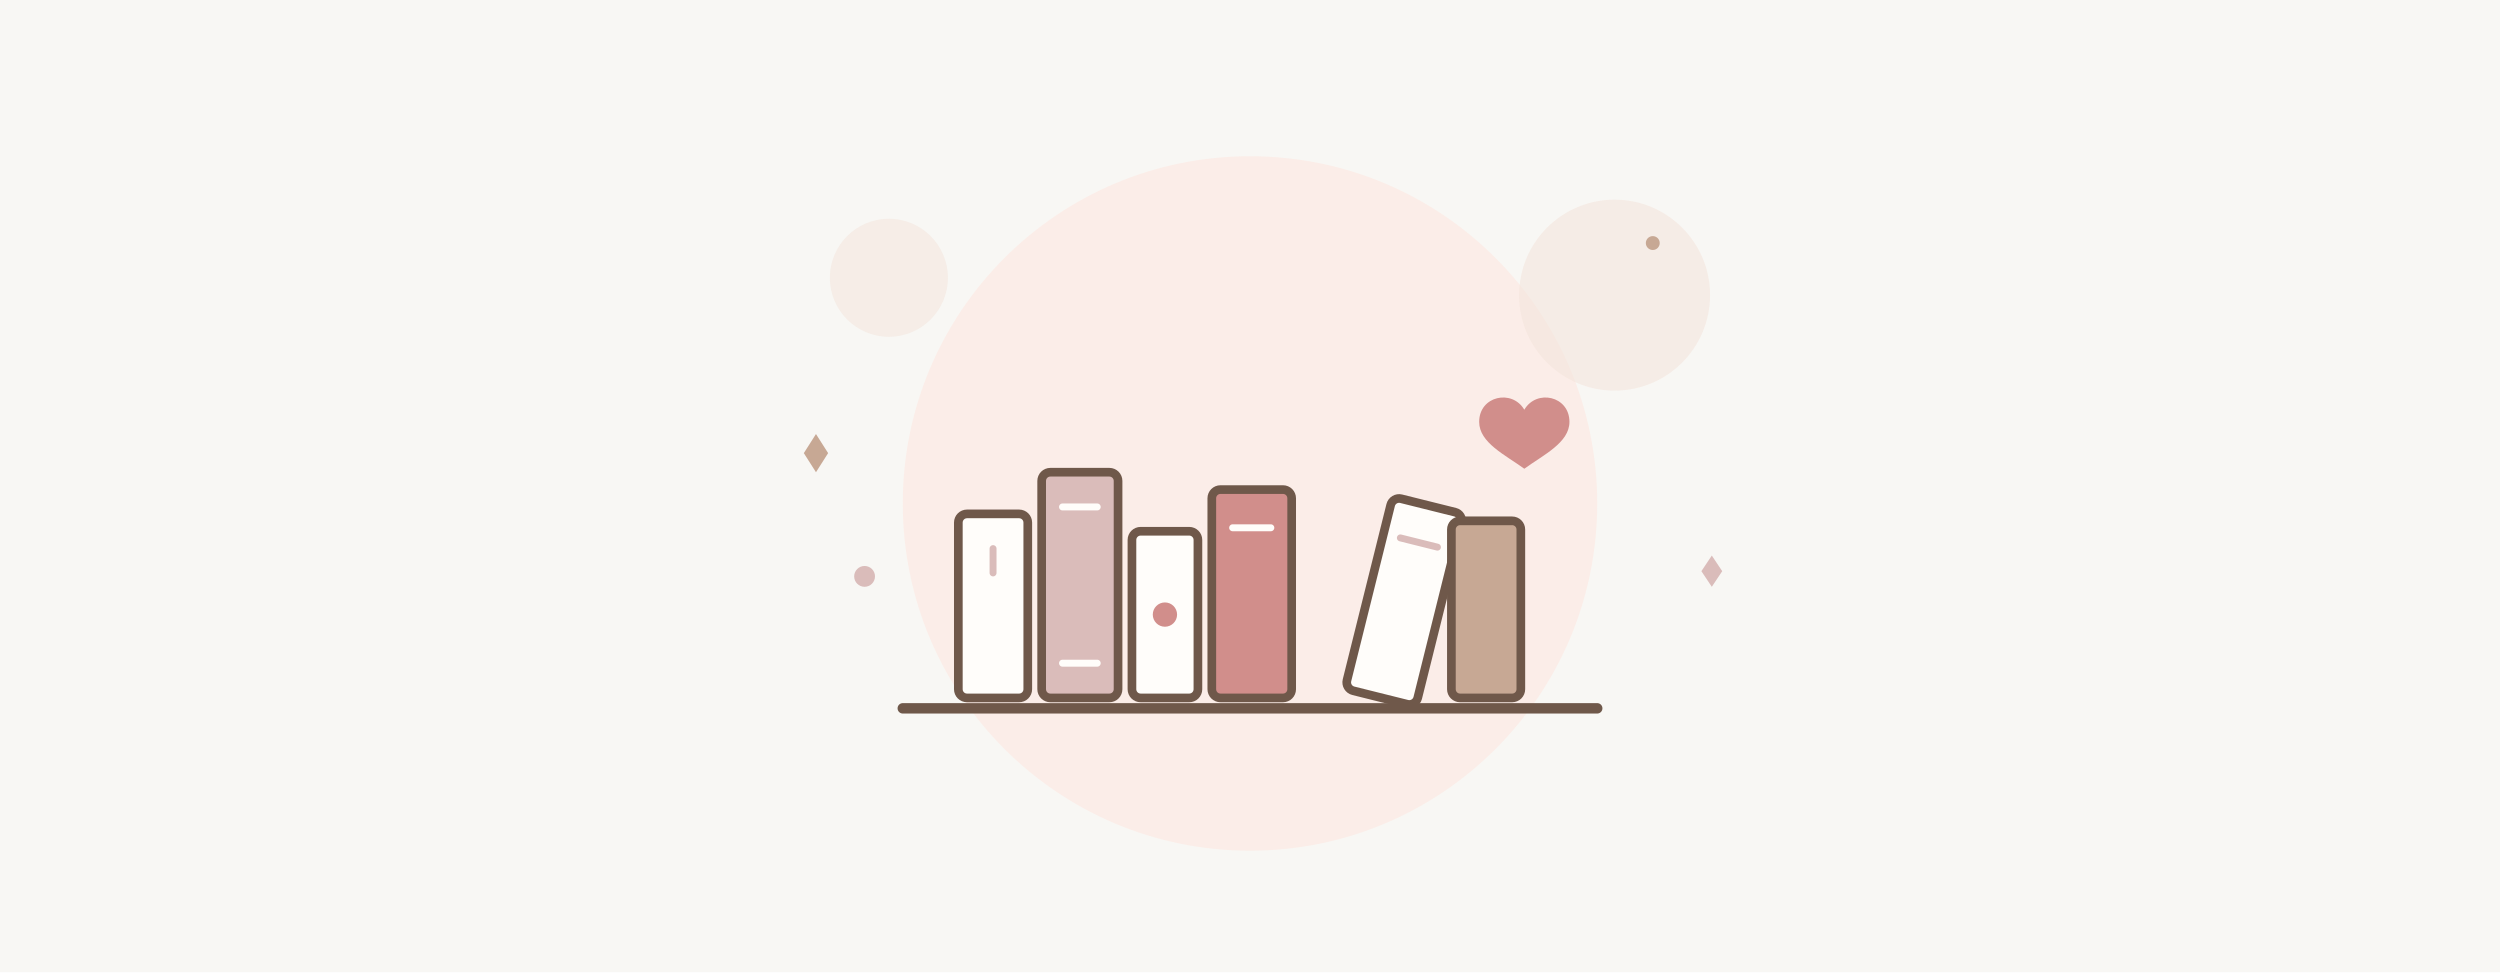
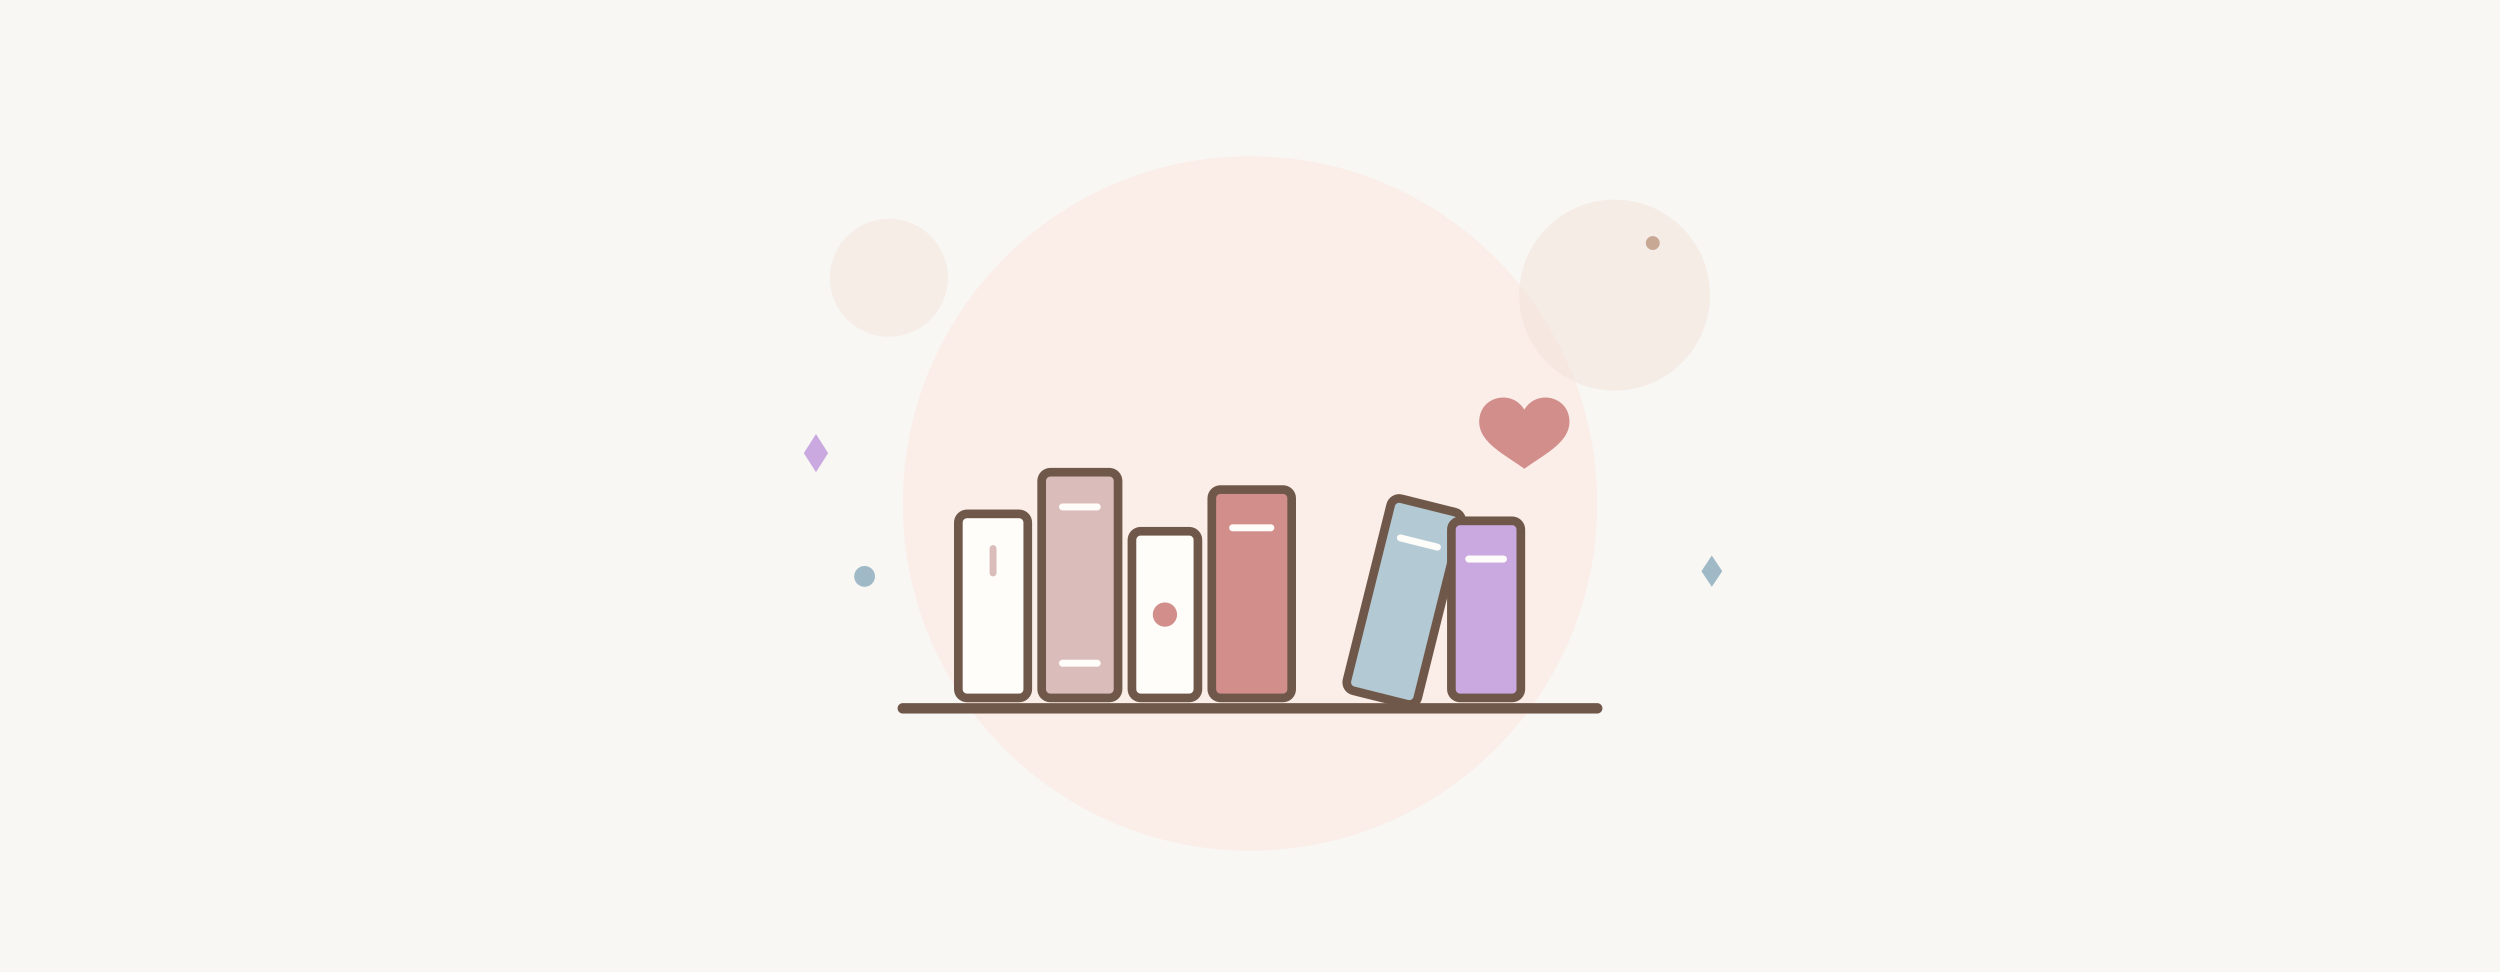
<svg xmlns="http://www.w3.org/2000/svg" viewBox="0 0 1440 560">
  <rect width="1440" height="560" fill="#f8f7f4" />
  <circle cx="720" cy="290" r="200" fill="#ffe1d9" opacity="0.45" />
  <circle cx="930" cy="170" r="55" fill="#f3e3da" opacity="0.55" />
  <circle cx="512" cy="160" r="34" fill="#f3e3da" opacity="0.5" />
  <line x1="520" y1="408" x2="920" y2="408" stroke="#6f584a" stroke-width="6" stroke-linecap="round" />
  <rect x="552" y="296" width="40" height="106" rx="5" fill="#fffdfa" stroke="#6f584a" stroke-width="5" />
  <line x1="572" y1="316" x2="572" y2="330" stroke="#dabcba" stroke-width="4" stroke-linecap="round" />
  <rect x="600" y="272" width="44" height="130" rx="5" fill="#dabcba" stroke="#6f584a" stroke-width="5" />
  <line x1="612" y1="292" x2="632" y2="292" stroke="#fffdfa" stroke-width="4" stroke-linecap="round" />
  <line x1="612" y1="382" x2="632" y2="382" stroke="#fffdfa" stroke-width="4" stroke-linecap="round" />
  <rect x="652" y="306" width="38" height="96" rx="5" fill="#fffdfa" stroke="#6f584a" stroke-width="5" />
  <circle cx="671" cy="354" r="7" fill="#d18e8b" />
  <rect x="698" y="282" width="46" height="120" rx="5" fill="#d18e8b" stroke="#6f584a" stroke-width="5" />
  <line x1="710" y1="304" x2="732" y2="304" stroke="#fffdfa" stroke-width="4" stroke-linecap="round" />
  <g transform="rotate(14 796 402)">
-     <rect x="774" y="288" width="42" height="114" rx="5" fill="#fffdfa" stroke="#6f584a" stroke-width="5" />
-     <line x1="784" y1="310" x2="806" y2="310" stroke="#dabcba" stroke-width="4" stroke-linecap="round" />
+     <rect x="774" y="288" width="42" height="114" rx="5" fill="#b3c9d4" stroke="#6f584a" stroke-width="5" />
+     <line x1="784" y1="310" x2="806" y2="310" stroke="#fffdfa" stroke-width="4" stroke-linecap="round" />
  </g>
-   <rect x="836" y="300" width="40" height="102" rx="5" fill="#c7a894" stroke="#6f584a" stroke-width="5" />
+   <rect x="836" y="300" width="40" height="102" rx="5" fill="#c9a9e0" stroke="#6f584a" stroke-width="5" />
+   <line x1="846" y1="322" x2="866" y2="322" stroke="#fffdfa" stroke-width="4" stroke-linecap="round" />
  <path d="M878 236 c -7 -12 -26 -8 -26 7 c 0 12 15 19 26 27 c 11 -8 26 -15 26 -27 c 0 -15 -19 -19 -26 -7 Z" fill="#d18e8b" />
-   <path d="M470 250 l 7 11 l -7 11 l -7 -11 Z" fill="#c7a894" />
-   <path d="M986 320 l 6 9 l -6 9 l -6 -9 Z" fill="#dabcba" />
-   <circle cx="498" cy="332" r="6" fill="#dabcba" />
+   <path d="M470 250 l 7 11 l -7 11 l -7 -11 Z" fill="#c9a9e0" />
+   <path d="M986 320 l 6 9 l -6 9 l -6 -9 Z" fill="#9fb9c6" />
+   <circle cx="498" cy="332" r="6" fill="#9fb9c6" />
  <circle cx="952" cy="140" r="4" fill="#c7a894" />
</svg>
